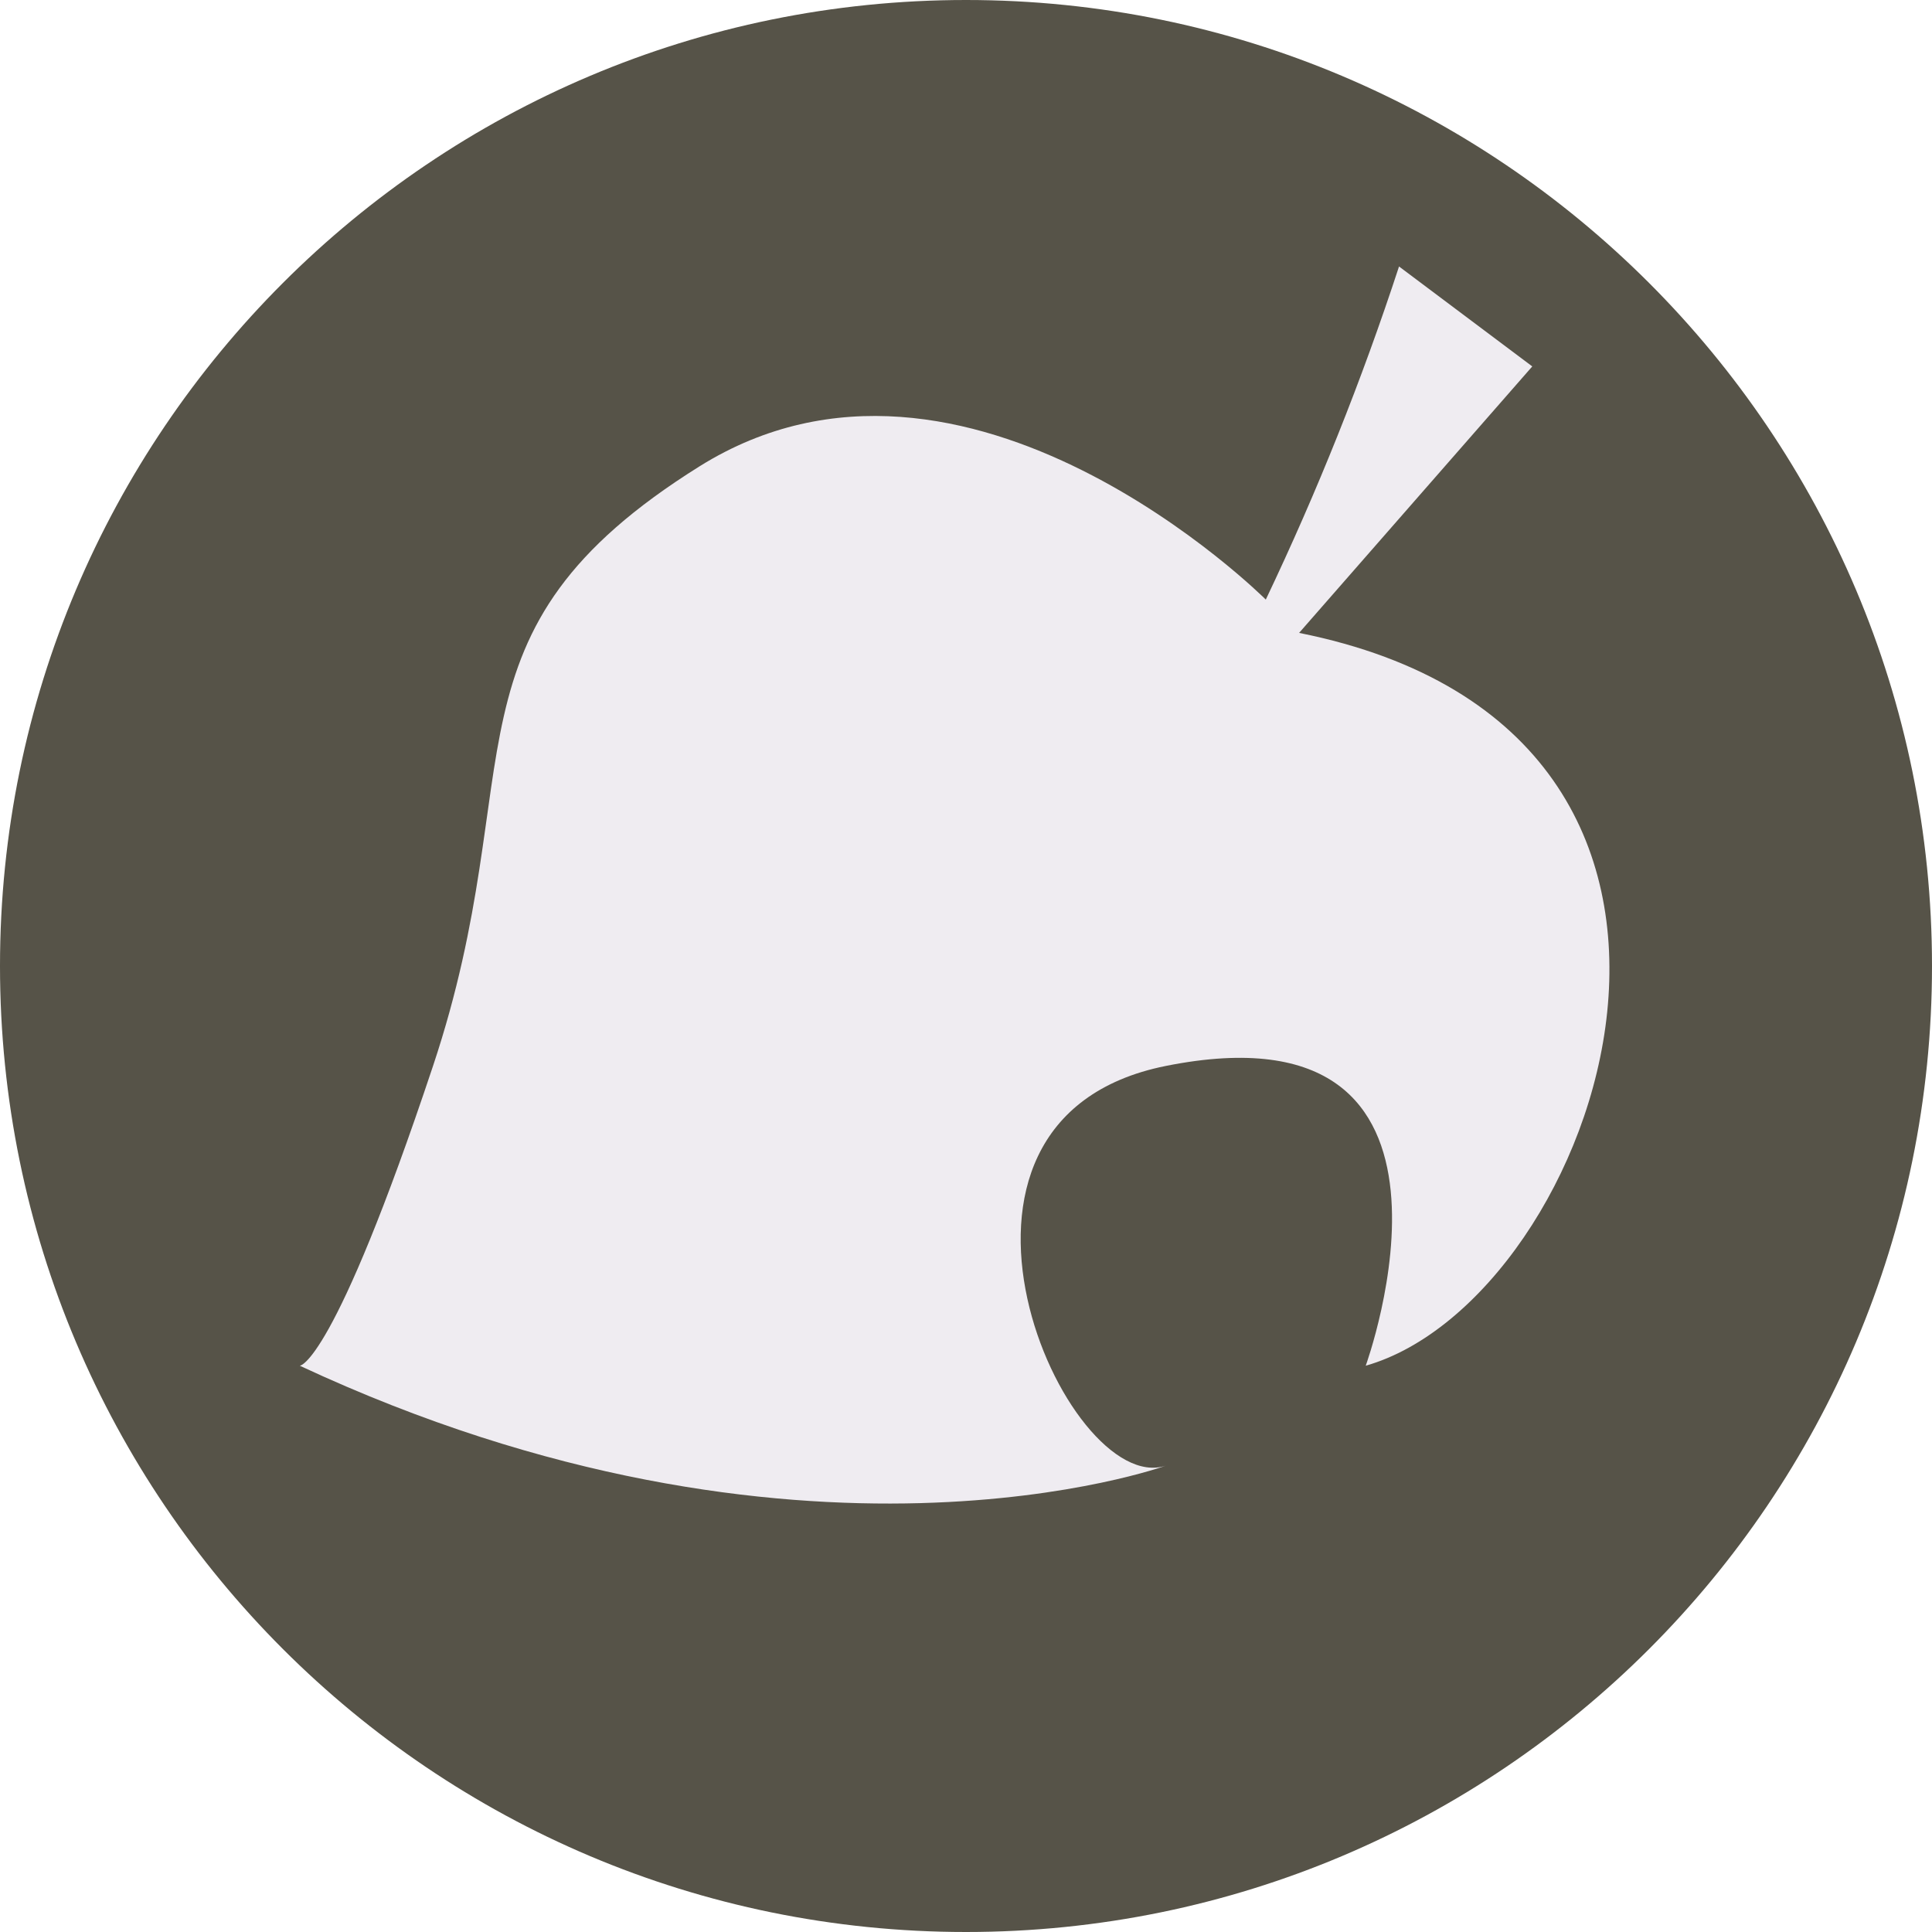
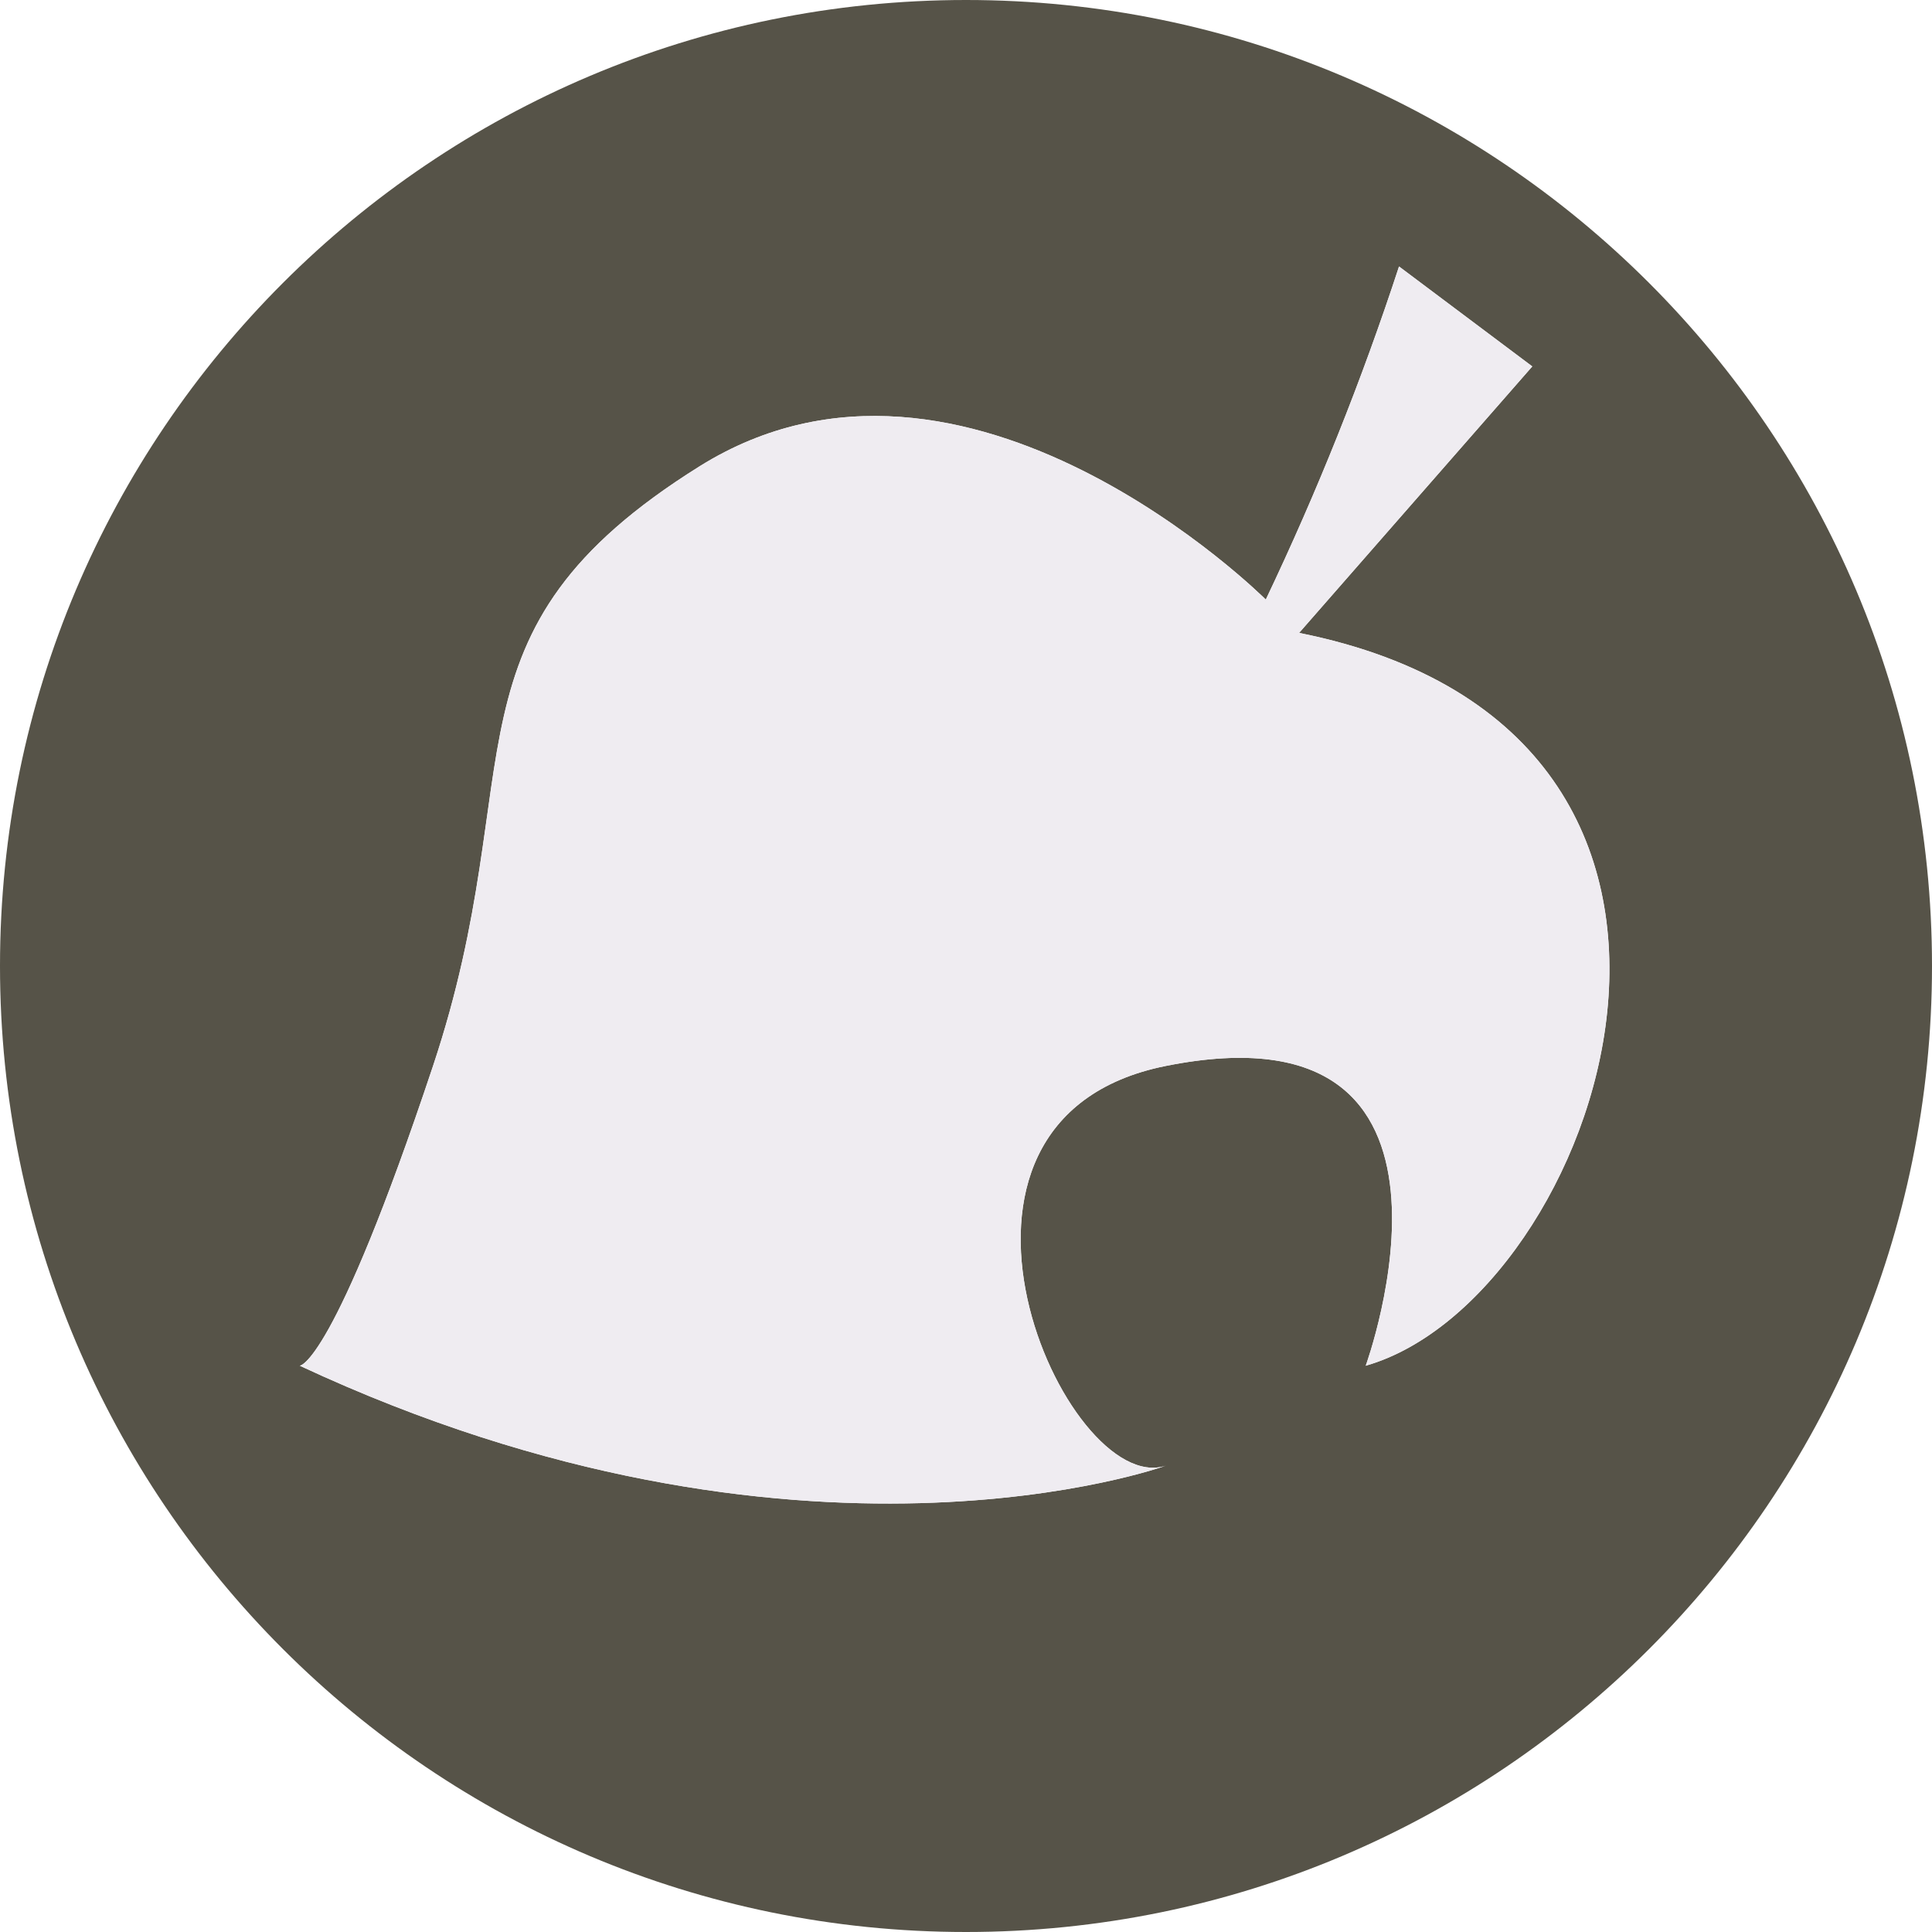
<svg xmlns="http://www.w3.org/2000/svg" viewBox="0 0 58 58">
  <g id="locations">
-     <circle cx="29" cy="29" r="29" fill="#565348" />
-     <path d="M9,41s1,0,4-9,0-13,8-18,17,4,17,4A84.09,84.09,0,0,0,42,8l4,3-7,8c15,3,9,20,2,22,0,0,4-11-6-9-8.09,1.62-3,13,0,12C35,44,24,48,9,41Z" fill="#efecf1" />
+     <path d="M29,0A29,29,0,1,0,58,29,29,29,0,0,0,29,0ZM41,41s4-11-6-9c-8.09,1.62-3,13,0,12,0,0-11,4-26-3,0,0,1,0,4-9s0-13,8-18,17,4,17,4A84.09,84.09,0,0,0,42,8l4,3-7,8C54,22,48,39,41,41Z" fill="#565348" />
+     <path d="M39,19l7-8L42,8a84.09,84.09,0,0,1-4,10s-9-9-17-4-5,9-8,18-4,9-4,9c15,7,26,3,26,3-3,1-8.09-10.38,0-12,10-2,6,9,6,9C48,39,54,22,39,19Z" fill="#efecf1" />
  </g>
</svg>
